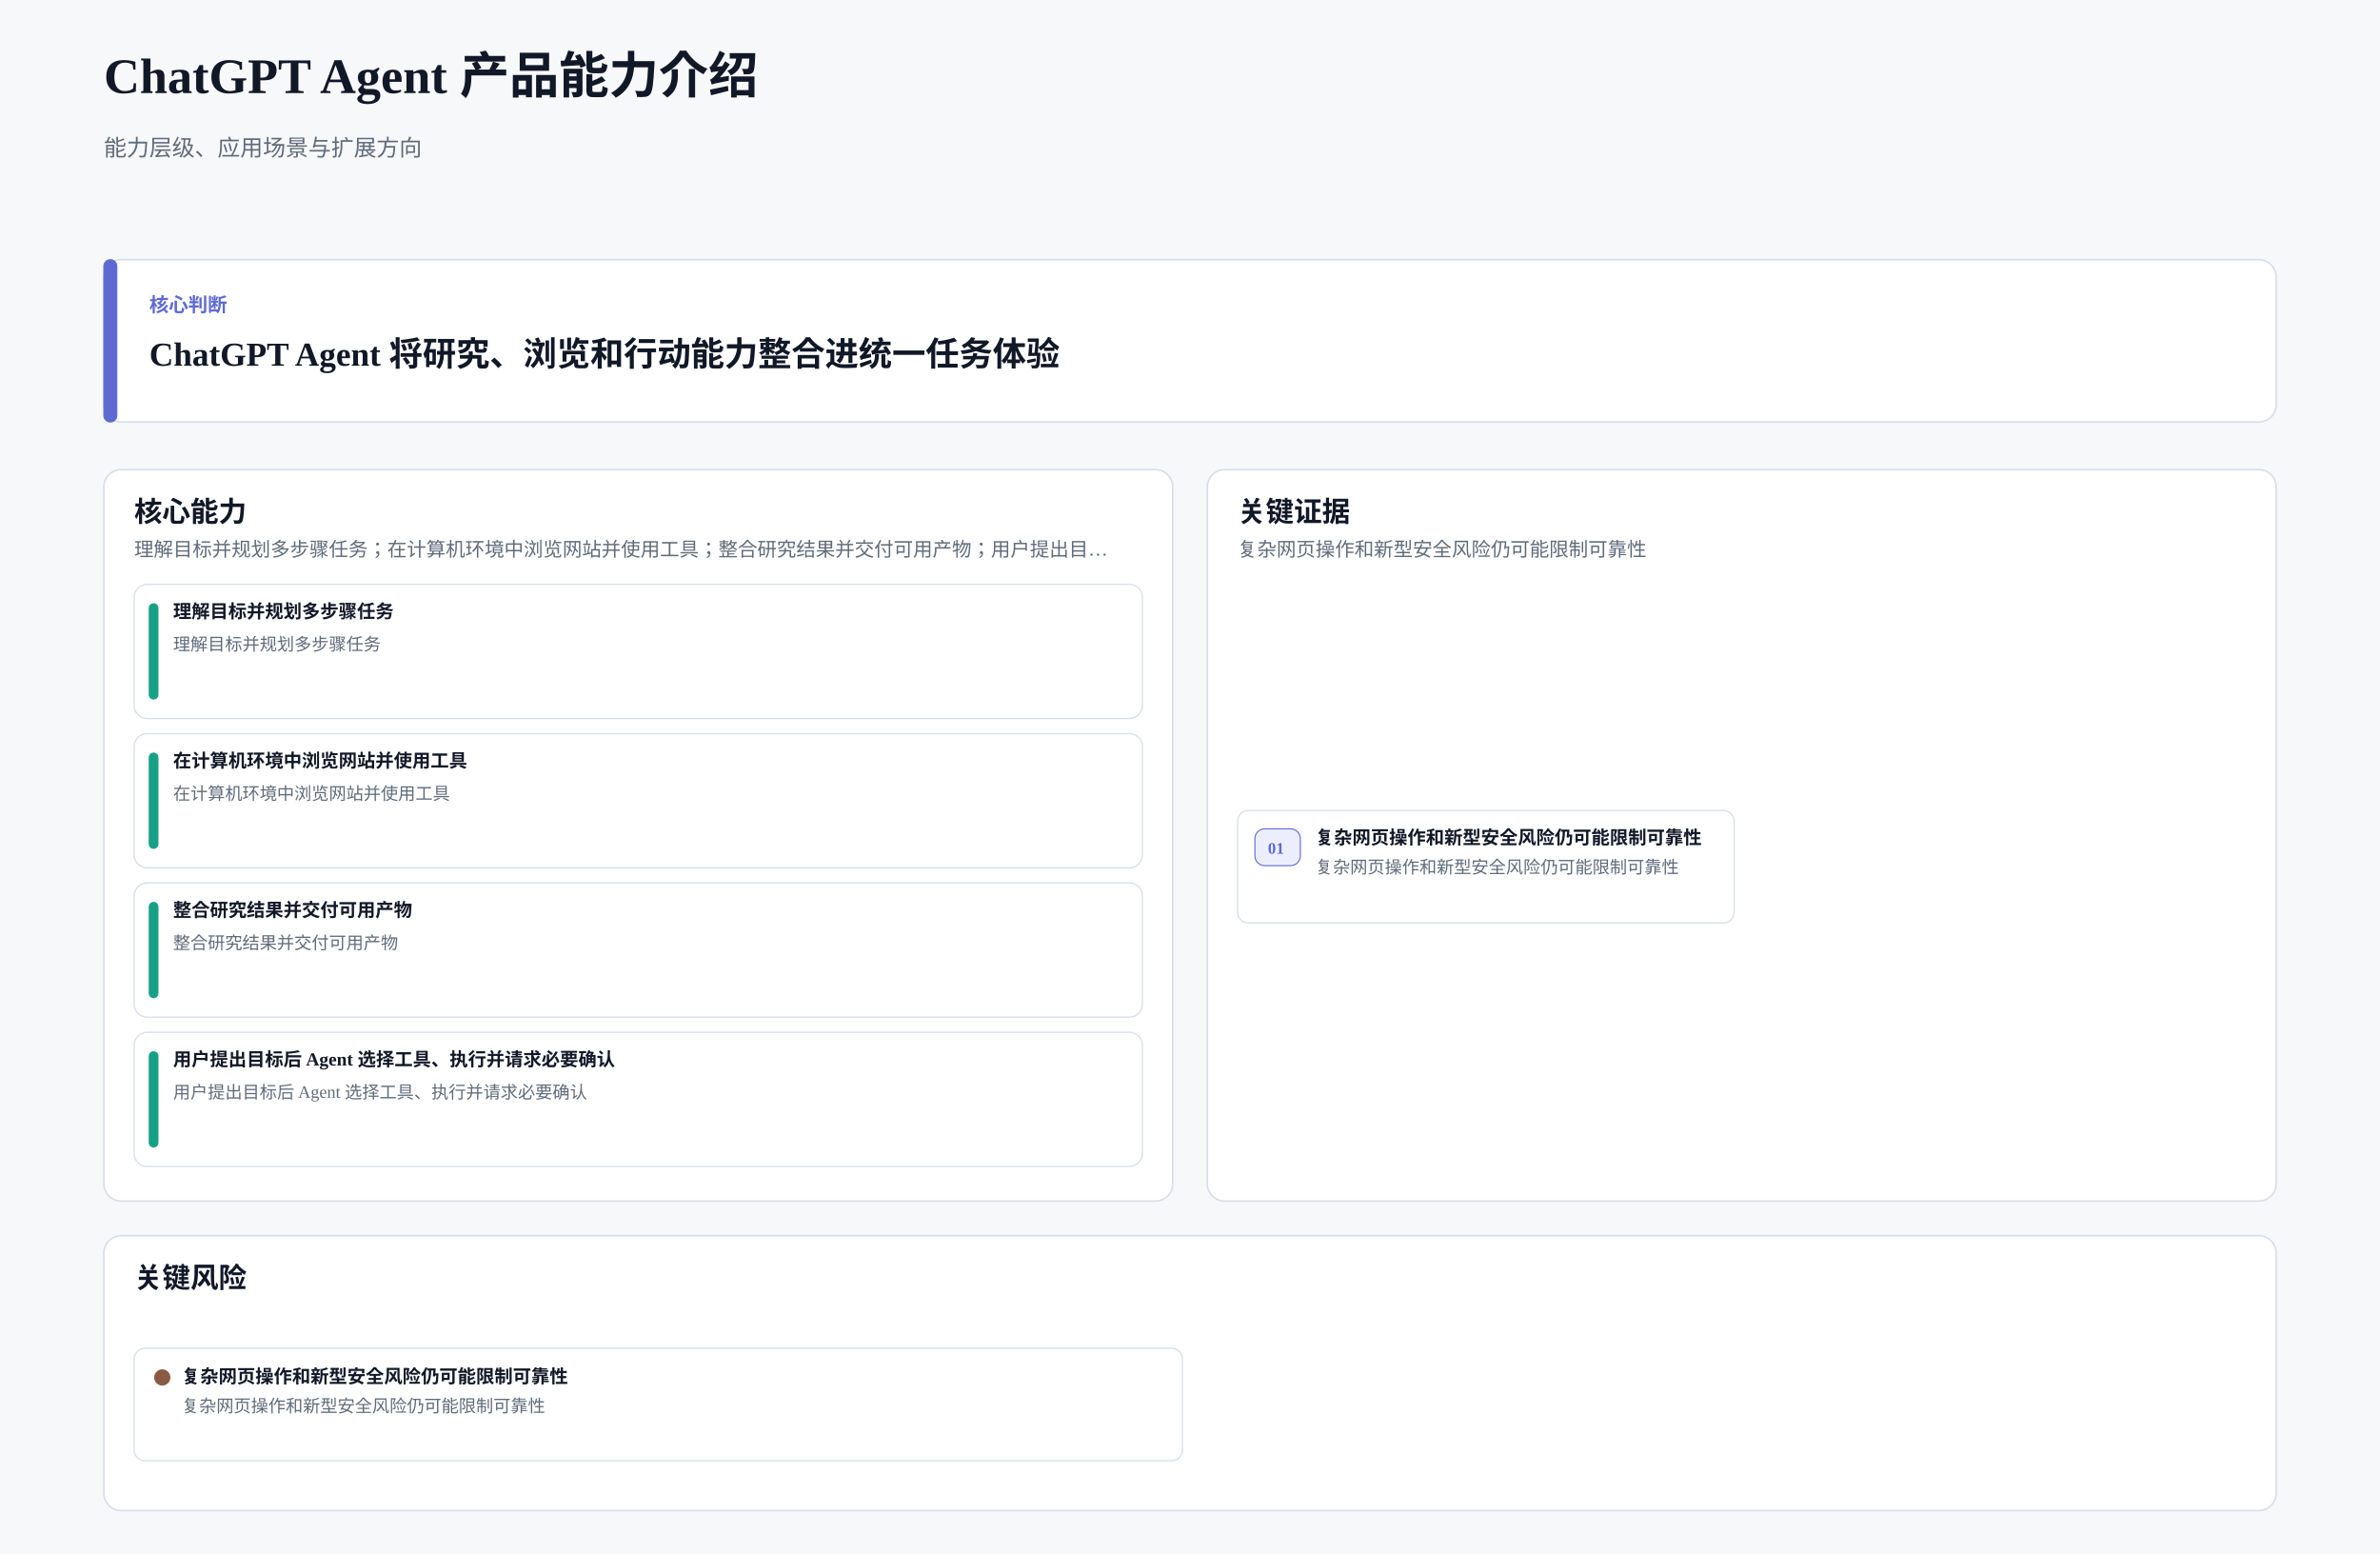
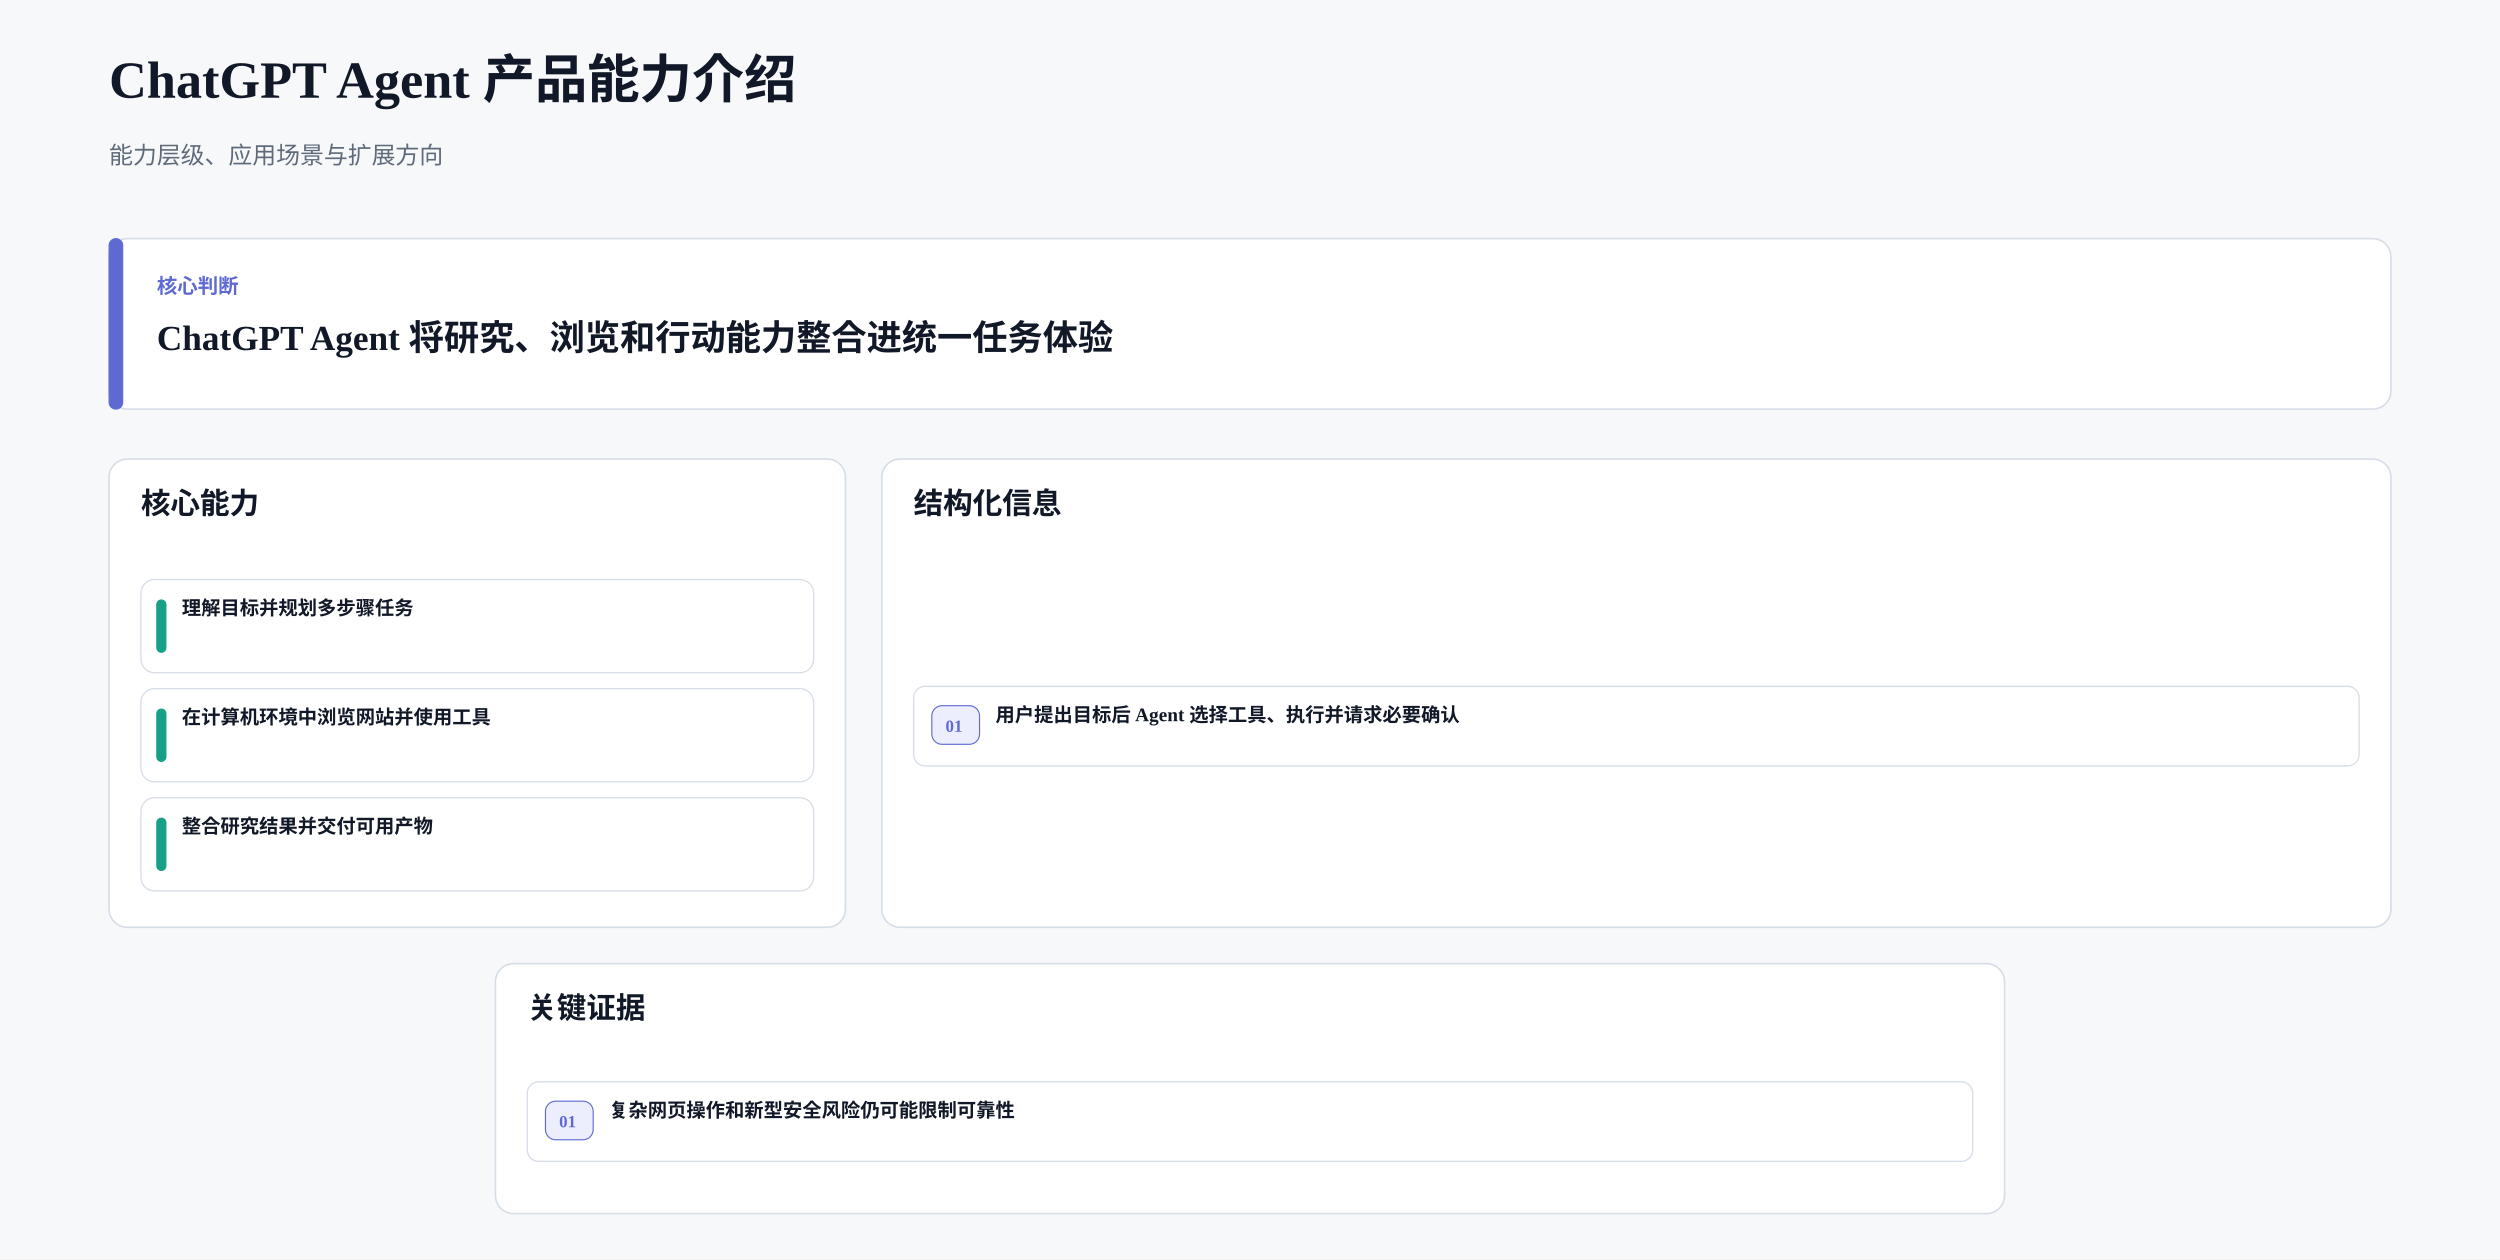
- <svg xmlns="http://www.w3.org/2000/svg" width="2200" height="1436" viewBox="0 0 2200 1436" data-layout-engine="v4" data-expression-mode="modular-canvas">
-   <rect x="0" y="0" width="2200" height="1436" rx="0" fill="#F7F8FA" stroke="#F7F8FA" stroke-width="0" />
+ <svg xmlns="http://www.w3.org/2000/svg" width="2200" height="1108" viewBox="0 0 2200 1108" data-layout-engine="v4" data-layout="expression-canvas" data-pipeline-version="4.4" data-expression-mode="modular-canvas" data-page-skeleton="centered-system">
+   <rect x="0" y="0" width="2200" height="1108" rx="0" fill="#F7F8FA" stroke="#F7F8FA" stroke-width="0" />
  <g>
-     <g data-v43-block="title" data-block-type="title" data-x="96" data-y="40" data-width="2008" data-height="200" data-column="full">
+     <g data-v43-block="title" data-block-type="title" data-x="96" data-y="40" data-width="2008" data-height="170" data-column="full">
      <text x="96" y="86" font-size="46" fill="#111827" font-weight="700">
        <tspan x="96" dy="0">ChatGPT Agent 产品能力介绍</tspan>
      </text>
      <text x="96" y="144" font-size="21" fill="#5F6B7A" font-weight="500">
        <tspan x="96" dy="0">能力层级、应用场景与扩展方向</tspan>
      </text>
    </g>
-     <g data-v43-block="statement" data-block-type="statement" data-x="96" data-y="240" data-width="2008" data-height="150" data-column="full">
-       <rect x="96" y="240" width="2008" height="150" rx="16" fill="#FFFFFF" stroke="#D8DEE8" stroke-width="1.5" />
-       <rect x="96" y="240" width="12" height="150" rx="6" fill="#5E6AD2" stroke="#5E6AD2" stroke-width="1" />
-       <text x="138" y="288" font-size="18" fill="#5E6AD2" font-weight="700">
+     <g data-v43-block="statement" data-block-type="statement" data-x="96" data-y="210" data-width="2008" data-height="150" data-column="full">
+       <rect x="96" y="210" width="2008" height="150" rx="16" fill="#FFFFFF" stroke="#D8DEE8" stroke-width="1.5" />
+       <rect x="96" y="210" width="12" height="150" rx="6" fill="#5E6AD2" stroke="#5E6AD2" stroke-width="1" />
+       <text x="138" y="258" font-size="18" fill="#5E6AD2" font-weight="700">
        <tspan x="138" dy="0">核心判断</tspan>
      </text>
-       <text x="138" y="338" font-size="31" fill="#111827" font-weight="700">
+       <text x="138" y="308" font-size="31" fill="#111827" font-weight="700">
        <tspan x="138" dy="0">ChatGPT Agent 将研究、浏览和行动能力整合进统一任务体验</tspan>
      </text>
    </g>
-     <g data-v43-block="status-board-1" data-block-type="status-board" data-x="96" data-y="434" data-width="988" data-height="676" data-column="left" data-component-variant="status-grid" data-row="0" data-span="6" data-row-alignment="filled" data-offset-span="0" data-density="medium" data-preferred-width="1328" data-text-units="192" data-item-count="4" data-item-layout="grid-2" data-layout-reason="moderate-status-items">
-       <rect x="96" y="434" width="988" height="676" rx="16" fill="#FFFFFF" stroke="#D8DEE8" stroke-width="1.5" data-v4-block-card="true" />
-       <text x="124" y="482" font-size="26" fill="#111827" font-weight="700">
+     <g data-v43-block="status-board-1" data-block-type="status-board" data-x="96" data-y="404" data-width="648" data-height="412" data-column="left" data-component-variant="status-grid" data-row="0" data-span="4" data-row-alignment="filled" data-offset-span="0" data-density="sparse" data-preferred-width="648" data-text-units="45" data-item-count="3" data-item-layout="rows" data-layout-reason="compact-status-items">
+       <rect x="96" y="404" width="648" height="412" rx="16" fill="#FFFFFF" stroke="#D8DEE8" stroke-width="1.5" data-v4-block-card="true" />
+       <text x="124" y="452" font-size="26" fill="#111827" font-weight="700">
        <tspan x="124" dy="0">核心能力</tspan>
      </text>
-       <text x="124" y="514" font-size="18" fill="#5F6B7A" font-weight="500">
-         <tspan x="124" dy="0">理解目标并规划多步骤任务；在计算机环境中浏览网站并使用工具；整合研究结果并交付可用产物；用户提出目…</tspan>
-       </text>
-       <rect x="124" y="540" width="932" height="124" rx="12" fill="#FFFFFF" stroke="#D8DEE8" stroke-width="1.2" />
-       <rect x="138" y="558" width="8" height="88" rx="4" fill="#16A085" stroke="#16A085" stroke-width="1" />
-       <text x="160" y="571" font-size="17" fill="#111827" font-weight="700">
+       <rect x="124" y="510" width="592" height="82" rx="12" fill="#FFFFFF" stroke="#D8DEE8" stroke-width="1.2" />
+       <rect x="138" y="528" width="8" height="46" rx="4" fill="#16A085" stroke="#16A085" stroke-width="1" />
+       <text x="160" y="541" font-size="17" fill="#111827" font-weight="700">
        <tspan x="160" dy="0">理解目标并规划多步骤任务</tspan>
      </text>
-       <text x="160" y="601" font-size="16" fill="#5F6B7A" font-weight="500">
-         <tspan x="160" dy="0">理解目标并规划多步骤任务</tspan>
-       </text>
-       <rect x="124" y="678" width="932" height="124" rx="12" fill="#FFFFFF" stroke="#D8DEE8" stroke-width="1.2" />
-       <rect x="138" y="696" width="8" height="88" rx="4" fill="#16A085" stroke="#16A085" stroke-width="1" />
-       <text x="160" y="709" font-size="17" fill="#111827" font-weight="700">
+       <rect x="124" y="606" width="592" height="82" rx="12" fill="#FFFFFF" stroke="#D8DEE8" stroke-width="1.2" />
+       <rect x="138" y="624" width="8" height="46" rx="4" fill="#16A085" stroke="#16A085" stroke-width="1" />
+       <text x="160" y="637" font-size="17" fill="#111827" font-weight="700">
        <tspan x="160" dy="0">在计算机环境中浏览网站并使用工具</tspan>
      </text>
-       <text x="160" y="739" font-size="16" fill="#5F6B7A" font-weight="500">
-         <tspan x="160" dy="0">在计算机环境中浏览网站并使用工具</tspan>
-       </text>
-       <rect x="124" y="816" width="932" height="124" rx="12" fill="#FFFFFF" stroke="#D8DEE8" stroke-width="1.2" />
-       <rect x="138" y="834" width="8" height="88" rx="4" fill="#16A085" stroke="#16A085" stroke-width="1" />
-       <text x="160" y="847" font-size="17" fill="#111827" font-weight="700">
+       <rect x="124" y="702" width="592" height="82" rx="12" fill="#FFFFFF" stroke="#D8DEE8" stroke-width="1.2" />
+       <rect x="138" y="720" width="8" height="46" rx="4" fill="#16A085" stroke="#16A085" stroke-width="1" />
+       <text x="160" y="733" font-size="17" fill="#111827" font-weight="700">
        <tspan x="160" dy="0">整合研究结果并交付可用产物</tspan>
      </text>
-       <text x="160" y="877" font-size="16" fill="#5F6B7A" font-weight="500">
-         <tspan x="160" dy="0">整合研究结果并交付可用产物</tspan>
+     </g>
+     <g data-v43-block="evidence-list-2" data-block-type="evidence-list" data-x="776" data-y="404" data-width="1328" data-height="412" data-column="right" data-component-variant="evidence-tiles" data-row="0" data-span="8" data-row-alignment="filled" data-offset-span="0" data-density="medium" data-preferred-width="988" data-text-units="33" data-item-count="1" data-item-layout="rows" data-layout-reason="moderate-parallel-items">
+       <rect x="776" y="404" width="1328" height="412" rx="16" fill="#FFFFFF" stroke="#D8DEE8" stroke-width="1.5" data-v4-block-card="true" />
+       <text x="804" y="452" font-size="26" fill="#111827" font-weight="700">
+         <tspan x="804" dy="0">结构化信息</tspan>
      </text>
-       <rect x="124" y="954" width="932" height="124" rx="12" fill="#FFFFFF" stroke="#D8DEE8" stroke-width="1.2" />
-       <rect x="138" y="972" width="8" height="88" rx="4" fill="#16A085" stroke="#16A085" stroke-width="1" />
-       <text x="160" y="985" font-size="17" fill="#111827" font-weight="700">
-         <tspan x="160" dy="0">用户提出目标后 Agent 选择工具、执行并请求必要确认</tspan>
+       <rect x="804" y="604" width="1272" height="70" rx="10" fill="#FFFFFF" stroke="#D8DEE8" stroke-width="1.2" data-v4-evidence-item="0" />
+       <rect x="820" y="621" width="42" height="34" rx="9" fill="#ECEEFE" stroke="#5E6AD2" stroke-width="1" />
+       <text x="832" y="644" font-size="15" fill="#5E6AD2" font-weight="700">
+         <tspan x="832" dy="0">01</tspan>
      </text>
-       <text x="160" y="1015" font-size="16" fill="#5F6B7A" font-weight="500">
-         <tspan x="160" dy="0">用户提出目标后 Agent 选择工具、执行并请求必要确认</tspan>
+       <text x="876" y="635" font-size="17" fill="#111827" font-weight="700">
+         <tspan x="876" dy="0">用户提出目标后 Agent 选择工具、执行并请求必要确认</tspan>
      </text>
    </g>
-     <g data-v43-block="evidence-list-2" data-block-type="evidence-list" data-x="1116" data-y="434" data-width="988" data-height="676" data-column="right" data-component-variant="evidence-tiles" data-row="0" data-span="6" data-row-alignment="filled" data-offset-span="0" data-density="medium" data-preferred-width="1328" data-text-units="67" data-item-count="1" data-item-layout="grid-2" data-layout-reason="substantial-parallel-items">
-       <rect x="1116" y="434" width="988" height="676" rx="16" fill="#FFFFFF" stroke="#D8DEE8" stroke-width="1.5" data-v4-block-card="true" />
-       <text x="1144" y="482" font-size="26" fill="#111827" font-weight="700">
-         <tspan x="1144" dy="0">关键证据</tspan>
+     <g data-v43-block="evidence-list-3" data-block-type="evidence-list" data-x="436" data-y="848" data-width="1328" data-height="220" data-column="center" data-component-variant="evidence-tiles" data-row="1" data-span="8" data-row-alignment="centered" data-offset-span="2" data-density="medium" data-preferred-width="988" data-text-units="25" data-item-count="1" data-item-layout="rows" data-layout-reason="moderate-parallel-items">
+       <rect x="436" y="848" width="1328" height="220" rx="16" fill="#FFFFFF" stroke="#D8DEE8" stroke-width="1.5" data-v4-block-card="true" />
+       <text x="464" y="896" font-size="26" fill="#111827" font-weight="700">
+         <tspan x="464" dy="0">关键证据</tspan>
      </text>
-       <text x="1144" y="514" font-size="18" fill="#5F6B7A" font-weight="500">
-         <tspan x="1144" dy="0">复杂网页操作和新型安全风险仍可能限制可靠性</tspan>
+       <rect x="464" y="952" width="1272" height="70" rx="10" fill="#FFFFFF" stroke="#D8DEE8" stroke-width="1.2" data-v4-evidence-item="0" />
+       <rect x="480" y="969" width="42" height="34" rx="9" fill="#ECEEFE" stroke="#5E6AD2" stroke-width="1" />
+       <text x="492" y="992" font-size="15" fill="#5E6AD2" font-weight="700">
+         <tspan x="492" dy="0">01</tspan>
      </text>
-       <rect x="1144" y="749" width="459" height="104" rx="10" fill="#FFFFFF" stroke="#D8DEE8" stroke-width="1.2" data-v4-evidence-item="0" />
-       <rect x="1160" y="766" width="42" height="34" rx="9" fill="#ECEEFE" stroke="#5E6AD2" stroke-width="1" />
-       <text x="1172" y="789" font-size="15" fill="#5E6AD2" font-weight="700">
-         <tspan x="1172" dy="0">01</tspan>
-       </text>
-       <text x="1216" y="780" font-size="17" fill="#111827" font-weight="700">
-         <tspan x="1216" dy="0">复杂网页操作和新型安全风险仍可能限制可靠性</tspan>
-       </text>
-       <text x="1216" y="807" font-size="16" fill="#5F6B7A" font-weight="500">
-         <tspan x="1216" dy="0">复杂网页操作和新型安全风险仍可能限制可靠性</tspan>
-       </text>
-     </g>
-     <g data-v43-block="risk-list-3" data-block-type="risk-list" data-x="96" data-y="1142" data-width="2008" data-height="254" data-column="full" data-component-variant="risk-cluster" data-row="1" data-span="12" data-row-alignment="filled" data-offset-span="0" data-density="medium" data-preferred-width="1328" data-text-units="46" data-item-count="1" data-item-layout="grid-2" data-layout-reason="substantial-parallel-items">
-       <rect x="96" y="1142" width="2008" height="254" rx="16" fill="#FFFFFF" stroke="#D8DEE8" stroke-width="1.5" data-v4-block-card="true" />
-       <text x="124" y="1190" font-size="26" fill="#111827" font-weight="700">
-         <tspan x="124" dy="0">关键风险</tspan>
-       </text>
-       <rect x="124" y="1246" width="969" height="104" rx="10" fill="#FFFFFF" stroke="#D8DEE8" stroke-width="1.2" data-v4-risk-item="0" />
-       <circle cx="150" cy="1273" r="7" fill="#8A5A44" stroke="#8A5A44" stroke-width="1" />
-       <text x="168" y="1278" font-size="17" fill="#111827" font-weight="700">
-         <tspan x="168" dy="0">复杂网页操作和新型安全风险仍可能限制可靠性</tspan>
-       </text>
-       <text x="168" y="1305" font-size="16" fill="#5F6B7A" font-weight="500">
-         <tspan x="168" dy="0">复杂网页操作和新型安全风险仍可能限制可靠性</tspan>
+       <text x="536" y="983" font-size="17" fill="#111827" font-weight="700">
+         <tspan x="536" dy="0">复杂网页操作和新型安全风险仍可能限制可靠性</tspan>
      </text>
    </g>
  </g>
</svg>
